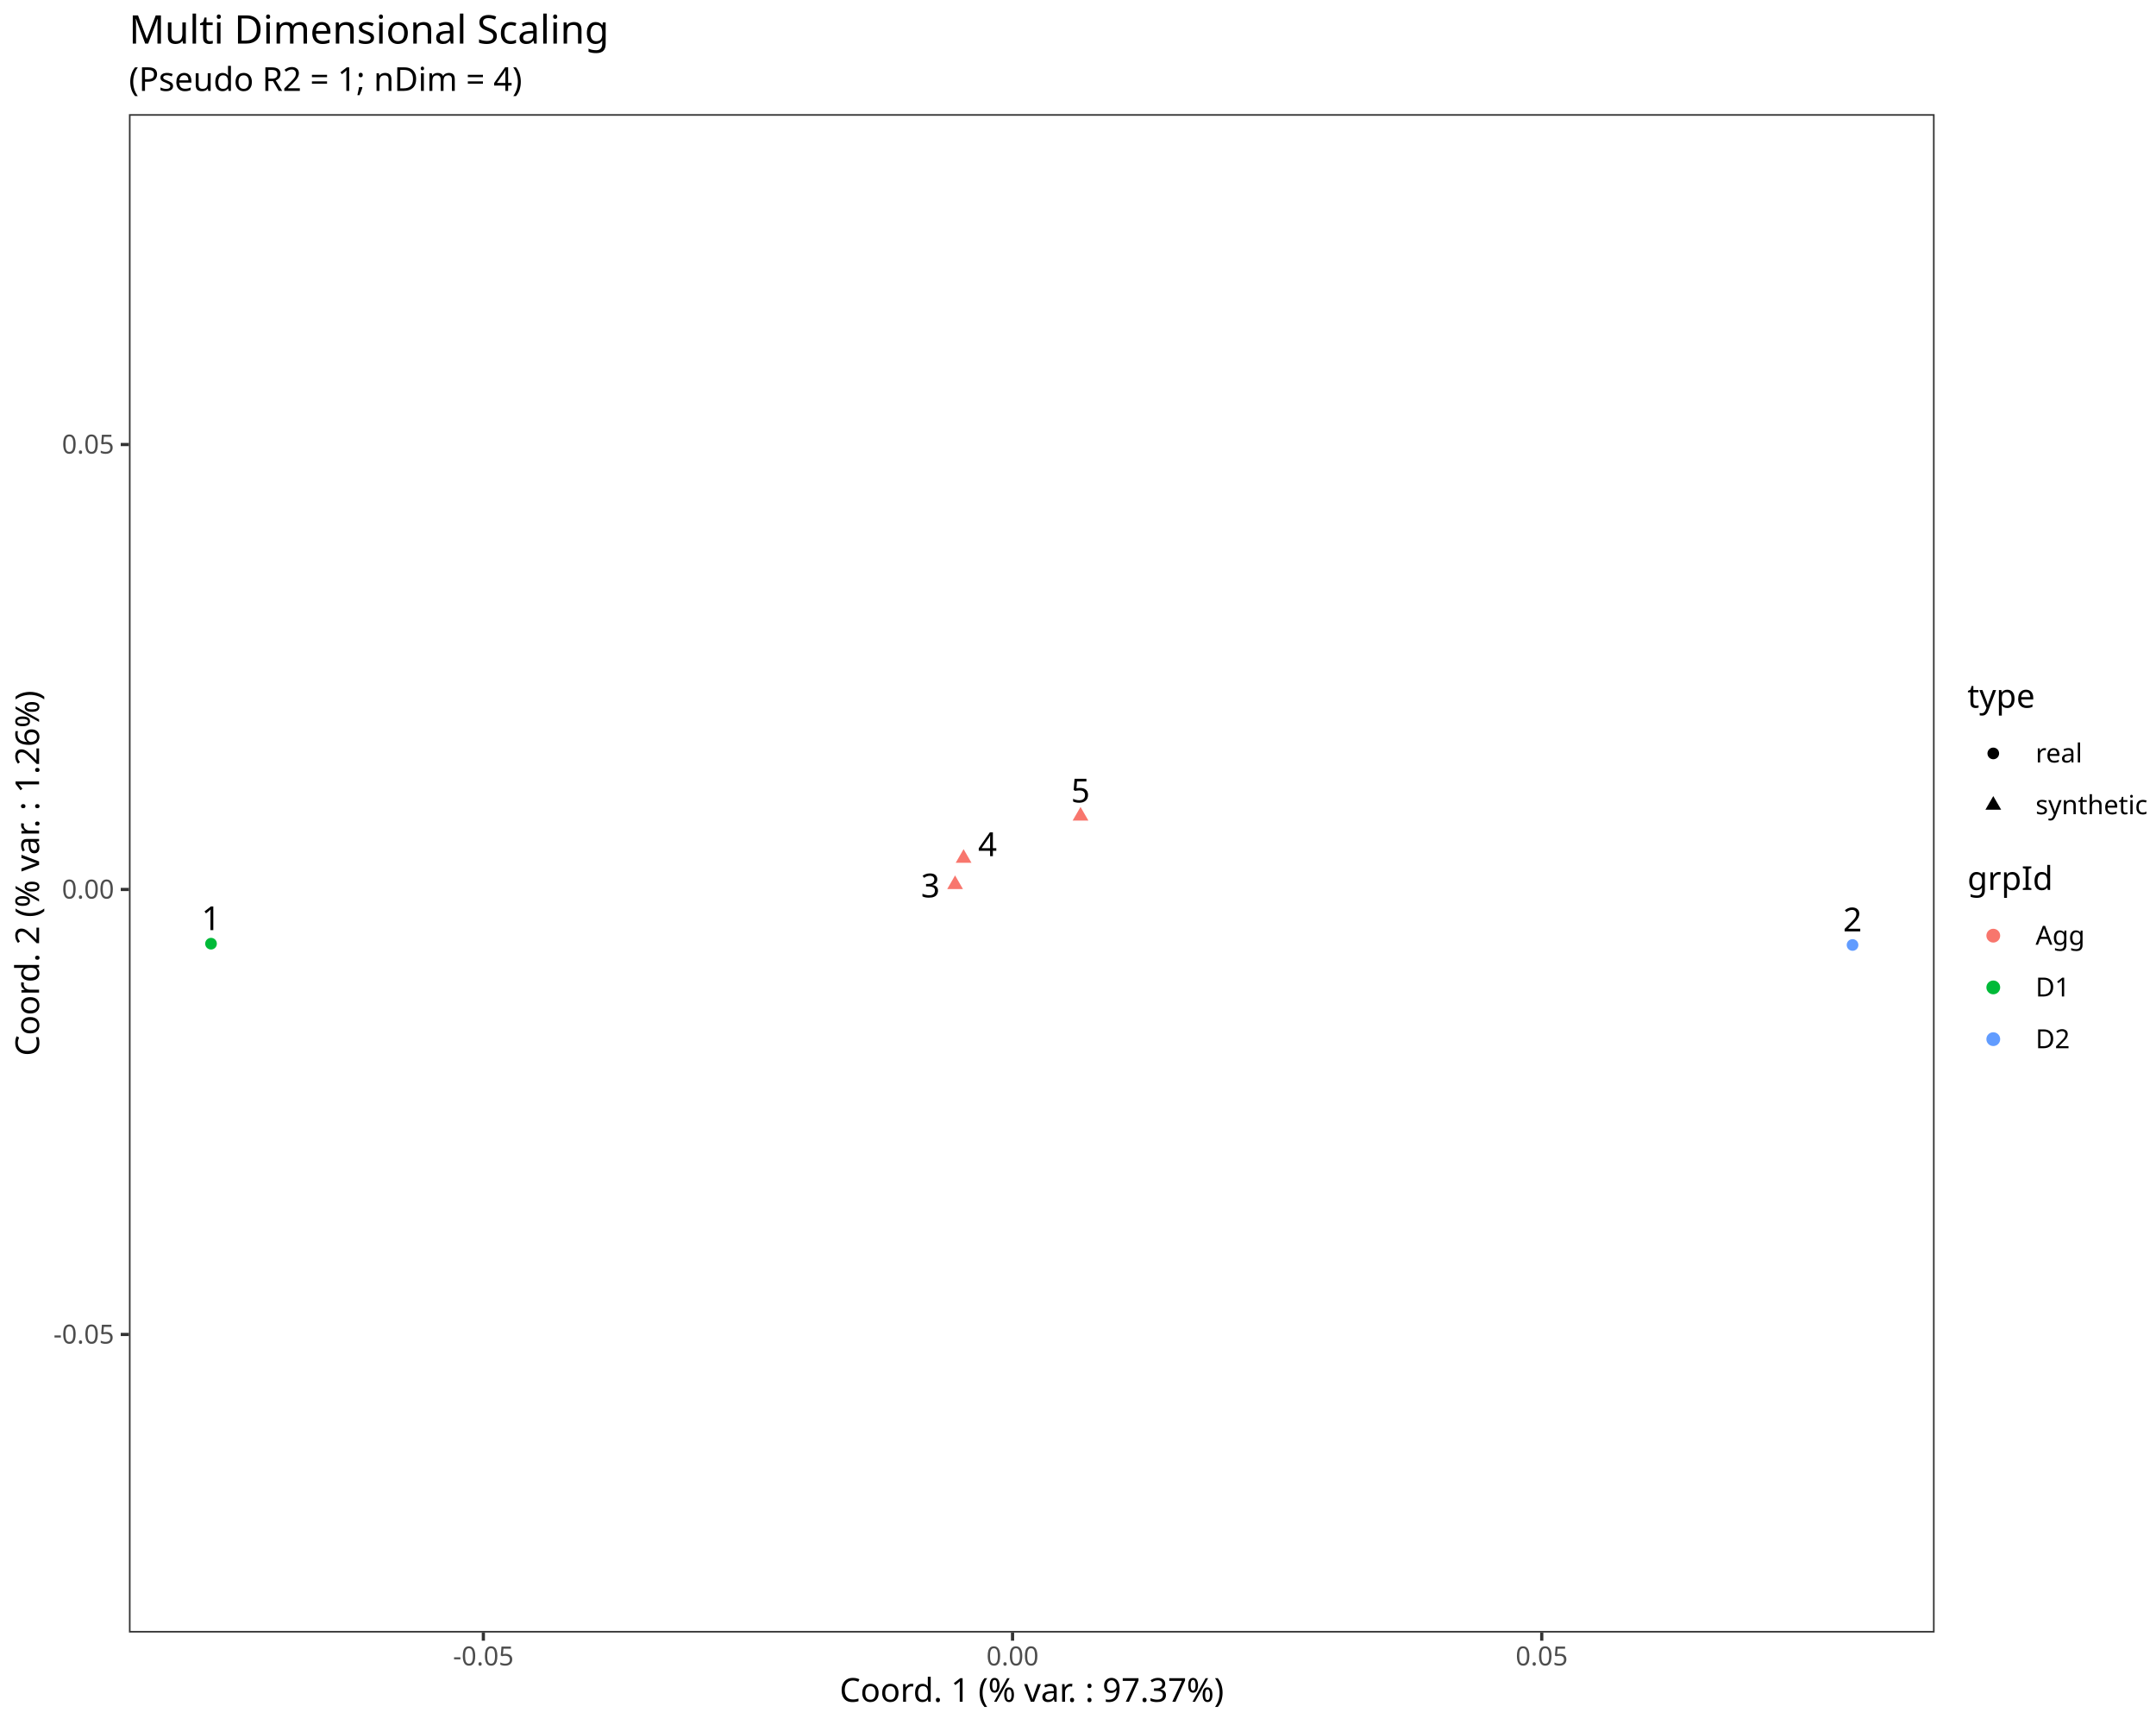
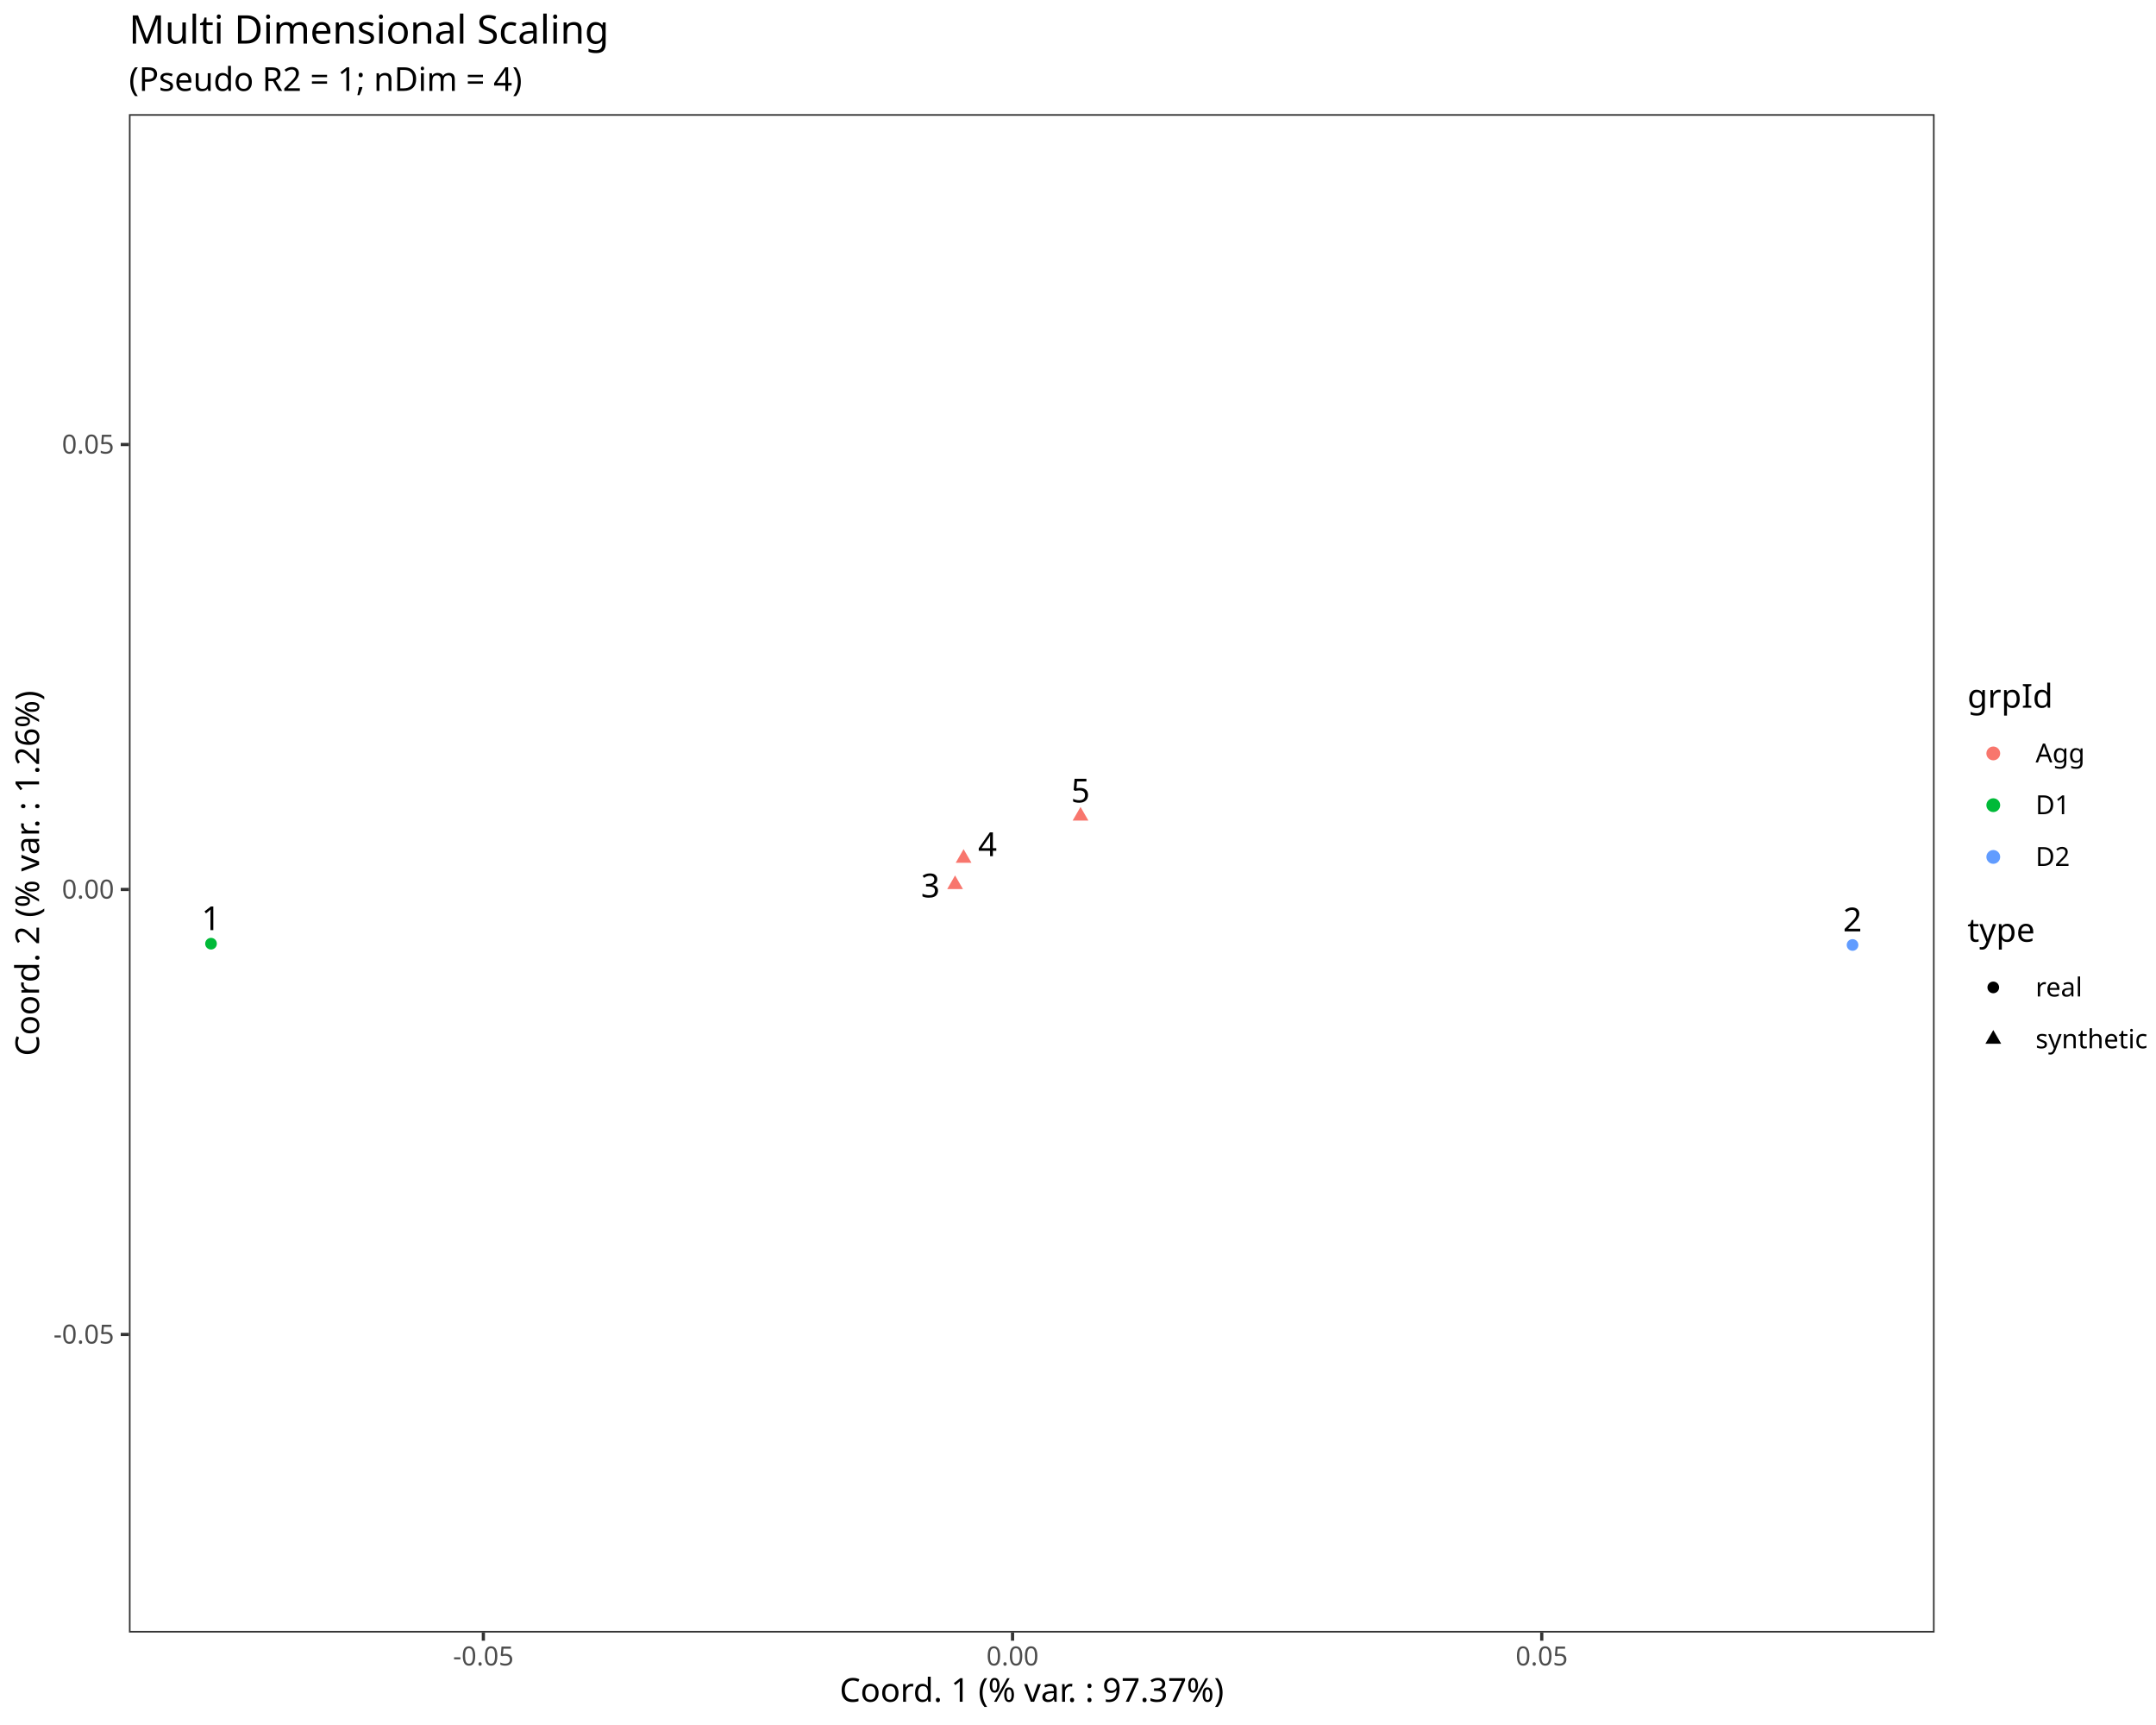
<svg xmlns="http://www.w3.org/2000/svg" class="svglite" data-engine-version="2.0" width="720.00pt" height="576.00pt" viewBox="0 0 720.00 576.00">
  <defs>
    <style type="text/css">
    .svglite line, .svglite polyline, .svglite polygon, .svglite path, .svglite rect, .svglite circle {
      fill: none;
      stroke: #000000;
      stroke-linecap: round;
      stroke-linejoin: round;
      stroke-miterlimit: 10.00;
    }
  </style>
  </defs>
  <rect width="100%" height="100%" style="stroke: none; fill: #FFFFFF;" />
  <defs>
    <clipPath id="cpMC4wMHw3MjAuMDB8MC4wMHw1NzYuMDA=">
      <rect x="0.00" y="0.00" width="720.00" height="576.00" />
    </clipPath>
  </defs>
  <g clip-path="url(#cpMC4wMHw3MjAuMDB8MC4wMHw1NzYuMDA=)">
    <rect x="0.00" y="0.00" width="720.00" height="576.00" style="stroke-width: 1.07; stroke: #FFFFFF; fill: #FFFFFF;" />
  </g>
  <defs>
    <clipPath id="cpNDMuMDZ8NjQ2LjA3fDM4LjEyfDU0NS4xMQ==">
      <rect x="43.06" y="38.12" width="603.00" height="507.00" />
    </clipPath>
  </defs>
  <g clip-path="url(#cpNDMuMDZ8NjQ2LjA3fDM4LjEyfDU0NS4xMQ==)">
    <rect x="43.06" y="38.12" width="603.00" height="507.00" style="stroke-width: 1.07; stroke: none; fill: #FFFFFF;" />
    <circle cx="70.47" cy="315.11" r="1.95" style="stroke-width: 0.71; stroke: none; fill: #00BA38;" />
    <circle cx="618.66" cy="315.54" r="1.95" style="stroke-width: 0.71; stroke: none; fill: #619CFF;" />
    <polygon points="318.95,292.31 321.58,296.87 316.32,296.87 " style="stroke-width: 0.71; stroke: none; fill: #F8766D;" />
    <polygon points="321.79,283.54 324.43,288.10 319.16,288.10 " style="stroke-width: 0.71; stroke: none; fill: #F8766D;" />
    <polygon points="360.84,269.44 363.47,274.00 358.21,274.00 " style="stroke-width: 0.71; stroke: none; fill: #F8766D;" />
    <text x="70.47" y="310.57" text-anchor="middle" style="font-size: 11.04px; font-family: sans;" textLength="6.14px" lengthAdjust="spacingAndGlyphs">1</text>
    <text x="618.64" y="311.00" text-anchor="middle" style="font-size: 11.04px; font-family: sans;" textLength="6.14px" lengthAdjust="spacingAndGlyphs">2</text>
    <text x="310.71" y="299.64" text-anchor="middle" style="font-size: 11.04px; font-family: sans;" textLength="6.14px" lengthAdjust="spacingAndGlyphs">3</text>
    <text x="329.78" y="285.88" text-anchor="middle" style="font-size: 11.04px; font-family: sans;" textLength="6.14px" lengthAdjust="spacingAndGlyphs">4</text>
    <text x="360.82" y="267.94" text-anchor="middle" style="font-size: 11.04px; font-family: sans;" textLength="6.14px" lengthAdjust="spacingAndGlyphs">5</text>
    <rect x="43.06" y="38.12" width="603.00" height="507.00" style="stroke-width: 1.07; stroke: #333333;" />
  </g>
  <g clip-path="url(#cpMC4wMHw3MjAuMDB8MC4wMHw1NzYuMDA=)">
    <text x="38.13" y="448.63" text-anchor="end" style="font-size: 8.80px; fill: #4D4D4D; font-family: sans;" textLength="20.06px" lengthAdjust="spacingAndGlyphs">-0.05</text>
    <text x="38.13" y="300.04" text-anchor="end" style="font-size: 8.80px; fill: #4D4D4D; font-family: sans;" textLength="17.13px" lengthAdjust="spacingAndGlyphs">0.00</text>
    <text x="38.13" y="151.45" text-anchor="end" style="font-size: 8.80px; fill: #4D4D4D; font-family: sans;" textLength="17.13px" lengthAdjust="spacingAndGlyphs">0.05</text>
    <polyline points="40.32,445.60 43.06,445.60 " style="stroke-width: 1.07; stroke: #333333; stroke-linecap: butt;" />
    <polyline points="40.32,297.01 43.06,297.01 " style="stroke-width: 1.07; stroke: #333333; stroke-linecap: butt;" />
    <polyline points="40.32,148.43 43.06,148.43 " style="stroke-width: 1.07; stroke: #333333; stroke-linecap: butt;" />
    <polyline points="161.42,547.85 161.42,545.11 " style="stroke-width: 1.07; stroke: #333333; stroke-linecap: butt;" />
    <polyline points="338.14,547.85 338.14,545.11 " style="stroke-width: 1.07; stroke: #333333; stroke-linecap: butt;" />
    <polyline points="514.87,547.85 514.87,545.11 " style="stroke-width: 1.07; stroke: #333333; stroke-linecap: butt;" />
    <text x="161.42" y="556.10" text-anchor="middle" style="font-size: 8.80px; fill: #4D4D4D; font-family: sans;" textLength="20.06px" lengthAdjust="spacingAndGlyphs">-0.05</text>
    <text x="338.14" y="556.10" text-anchor="middle" style="font-size: 8.80px; fill: #4D4D4D; font-family: sans;" textLength="17.13px" lengthAdjust="spacingAndGlyphs">0.00</text>
    <text x="514.87" y="556.10" text-anchor="middle" style="font-size: 8.80px; fill: #4D4D4D; font-family: sans;" textLength="17.13px" lengthAdjust="spacingAndGlyphs">0.05</text>
    <text x="344.56" y="568.24" text-anchor="middle" style="font-size: 11.00px; font-family: sans;" textLength="130.23px" lengthAdjust="spacingAndGlyphs">Coord. 1 (% var. : 97.37%)</text>
    <text transform="translate(13.05,291.61) rotate(-90)" text-anchor="middle" style="font-size: 11.00px; font-family: sans;" textLength="124.11px" lengthAdjust="spacingAndGlyphs">Coord. 2 (% var. : 1.26%)</text>
-     <rect x="657.02" y="227.60" width="57.50" height="49.89" style="stroke-width: 1.07; stroke: none; fill: #FFFFFF;" />
-     <text x="657.02" y="236.31" style="font-size: 11.00px; font-family: sans;" textLength="20.80px" lengthAdjust="spacingAndGlyphs">type</text>
+     <rect x="657.02" y="227.60" width="38.42" height="67.17" style="stroke-width: 1.07; stroke: none; fill: #FFFFFF;" />
+     <text x="657.02" y="236.31" style="font-size: 11.00px; font-family: sans;" textLength="25.07px" lengthAdjust="spacingAndGlyphs">grpId</text>
    <rect x="657.02" y="242.94" width="17.28" height="17.28" style="stroke-width: 1.07; stroke: none; fill: #FFFFFF;" />
-     <circle cx="665.66" cy="251.58" r="1.95" style="stroke-width: 0.71; stroke: none; fill: #000000;" />
+     <circle cx="665.66" cy="251.58" r="1.95" style="stroke-width: 0.71; stroke: #F8766D; fill: #F8766D;" />
    <rect x="657.02" y="260.22" width="17.28" height="17.28" style="stroke-width: 1.07; stroke: none; fill: #FFFFFF;" />
-     <polygon points="665.66,265.82 668.30,270.38 663.03,270.38 " style="stroke-width: 0.71; stroke: none; fill: #000000;" />
-     <text x="679.78" y="254.60" style="font-size: 8.80px; font-family: sans;" textLength="14.67px" lengthAdjust="spacingAndGlyphs">real</text>
-     <text x="679.78" y="271.88" style="font-size: 8.80px; font-family: sans;" textLength="34.74px" lengthAdjust="spacingAndGlyphs">synthetic</text>
-     <rect x="657.02" y="288.45" width="38.42" height="67.17" style="stroke-width: 1.07; stroke: none; fill: #FFFFFF;" />
-     <text x="657.02" y="297.17" style="font-size: 11.00px; font-family: sans;" textLength="25.07px" lengthAdjust="spacingAndGlyphs">grpId</text>
-     <rect x="657.02" y="303.79" width="17.28" height="17.28" style="stroke-width: 1.07; stroke: none; fill: #FFFFFF;" />
-     <circle cx="665.66" cy="312.43" r="1.95" style="stroke-width: 0.71; stroke: #F8766D; fill: #F8766D;" />
+     <circle cx="665.66" cy="268.86" r="1.95" style="stroke-width: 0.71; stroke: #00BA38; fill: #00BA38;" />
+     <rect x="657.02" y="277.50" width="17.28" height="17.28" style="stroke-width: 1.07; stroke: none; fill: #FFFFFF;" />
+     <circle cx="665.66" cy="286.14" r="1.95" style="stroke-width: 0.71; stroke: #619CFF; fill: #619CFF;" />
+     <text x="679.78" y="254.60" style="font-size: 8.80px; font-family: sans;" textLength="15.66px" lengthAdjust="spacingAndGlyphs">Agg</text>
+     <text x="679.78" y="271.88" style="font-size: 8.80px; font-family: sans;" textLength="11.25px" lengthAdjust="spacingAndGlyphs">D1</text>
+     <text x="679.78" y="289.16" style="font-size: 8.80px; font-family: sans;" textLength="11.25px" lengthAdjust="spacingAndGlyphs">D2</text>
+     <rect x="657.02" y="305.73" width="57.50" height="49.89" style="stroke-width: 1.07; stroke: none; fill: #FFFFFF;" />
+     <text x="657.02" y="314.45" style="font-size: 11.00px; font-family: sans;" textLength="20.80px" lengthAdjust="spacingAndGlyphs">type</text>
    <rect x="657.02" y="321.07" width="17.28" height="17.28" style="stroke-width: 1.07; stroke: none; fill: #FFFFFF;" />
-     <circle cx="665.66" cy="329.71" r="1.95" style="stroke-width: 0.71; stroke: #00BA38; fill: #00BA38;" />
+     <circle cx="665.66" cy="329.71" r="1.95" style="stroke-width: 0.71; stroke: none; fill: #000000;" />
    <rect x="657.02" y="338.35" width="17.28" height="17.28" style="stroke-width: 1.07; stroke: none; fill: #FFFFFF;" />
-     <circle cx="665.66" cy="346.99" r="1.95" style="stroke-width: 0.71; stroke: #619CFF; fill: #619CFF;" />
-     <text x="679.78" y="315.46" style="font-size: 8.80px; font-family: sans;" textLength="15.66px" lengthAdjust="spacingAndGlyphs">Agg</text>
-     <text x="679.78" y="332.74" style="font-size: 8.80px; font-family: sans;" textLength="11.25px" lengthAdjust="spacingAndGlyphs">D1</text>
-     <text x="679.78" y="350.02" style="font-size: 8.80px; font-family: sans;" textLength="11.25px" lengthAdjust="spacingAndGlyphs">D2</text>
+     <polygon points="665.66,343.95 668.30,348.51 663.03,348.51 " style="stroke-width: 0.71; stroke: none; fill: #000000;" />
+     <text x="679.78" y="332.74" style="font-size: 8.80px; font-family: sans;" textLength="14.67px" lengthAdjust="spacingAndGlyphs">real</text>
+     <text x="679.78" y="350.02" style="font-size: 8.80px; font-family: sans;" textLength="34.74px" lengthAdjust="spacingAndGlyphs">synthetic</text>
    <text x="43.06" y="30.35" style="font-size: 11.00px; font-family: sans;" textLength="130.86px" lengthAdjust="spacingAndGlyphs">(Pseudo R2 = 1; nDim = 4)</text>
    <text x="43.06" y="14.56" style="font-size: 13.20px; font-family: sans;" textLength="151.15px" lengthAdjust="spacingAndGlyphs">Multi Dimensional Scaling</text>
  </g>
</svg>
